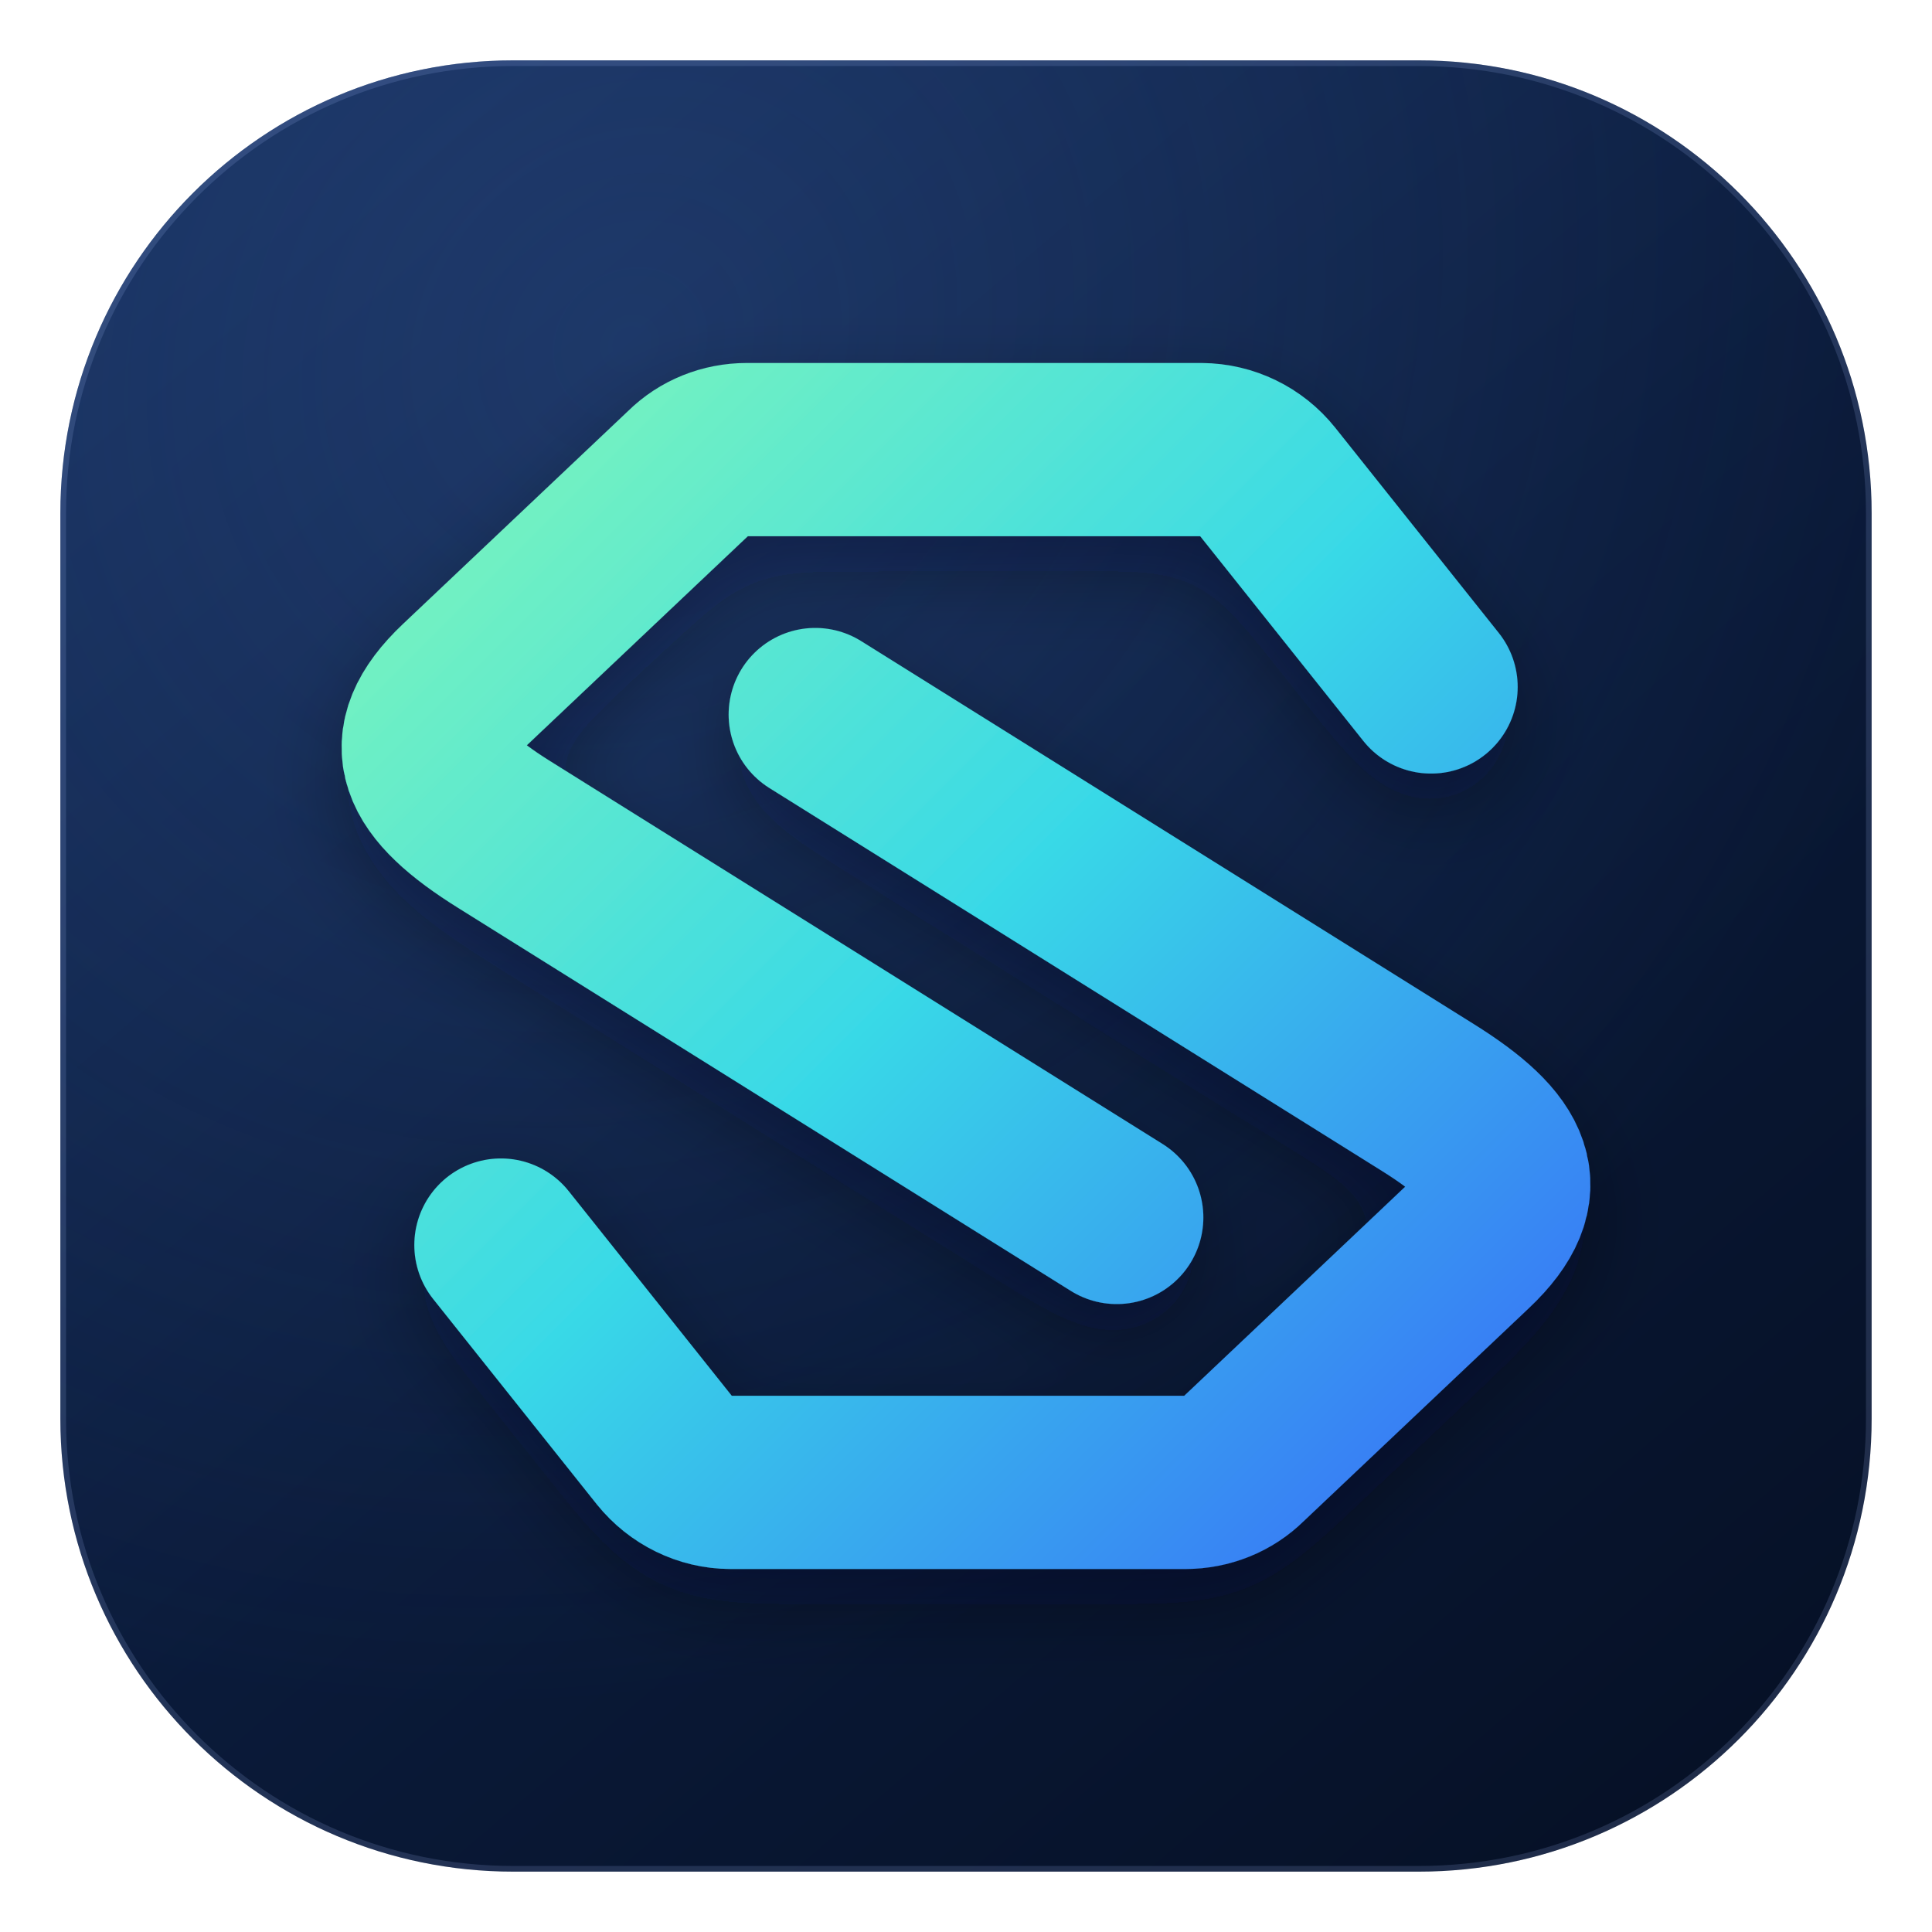
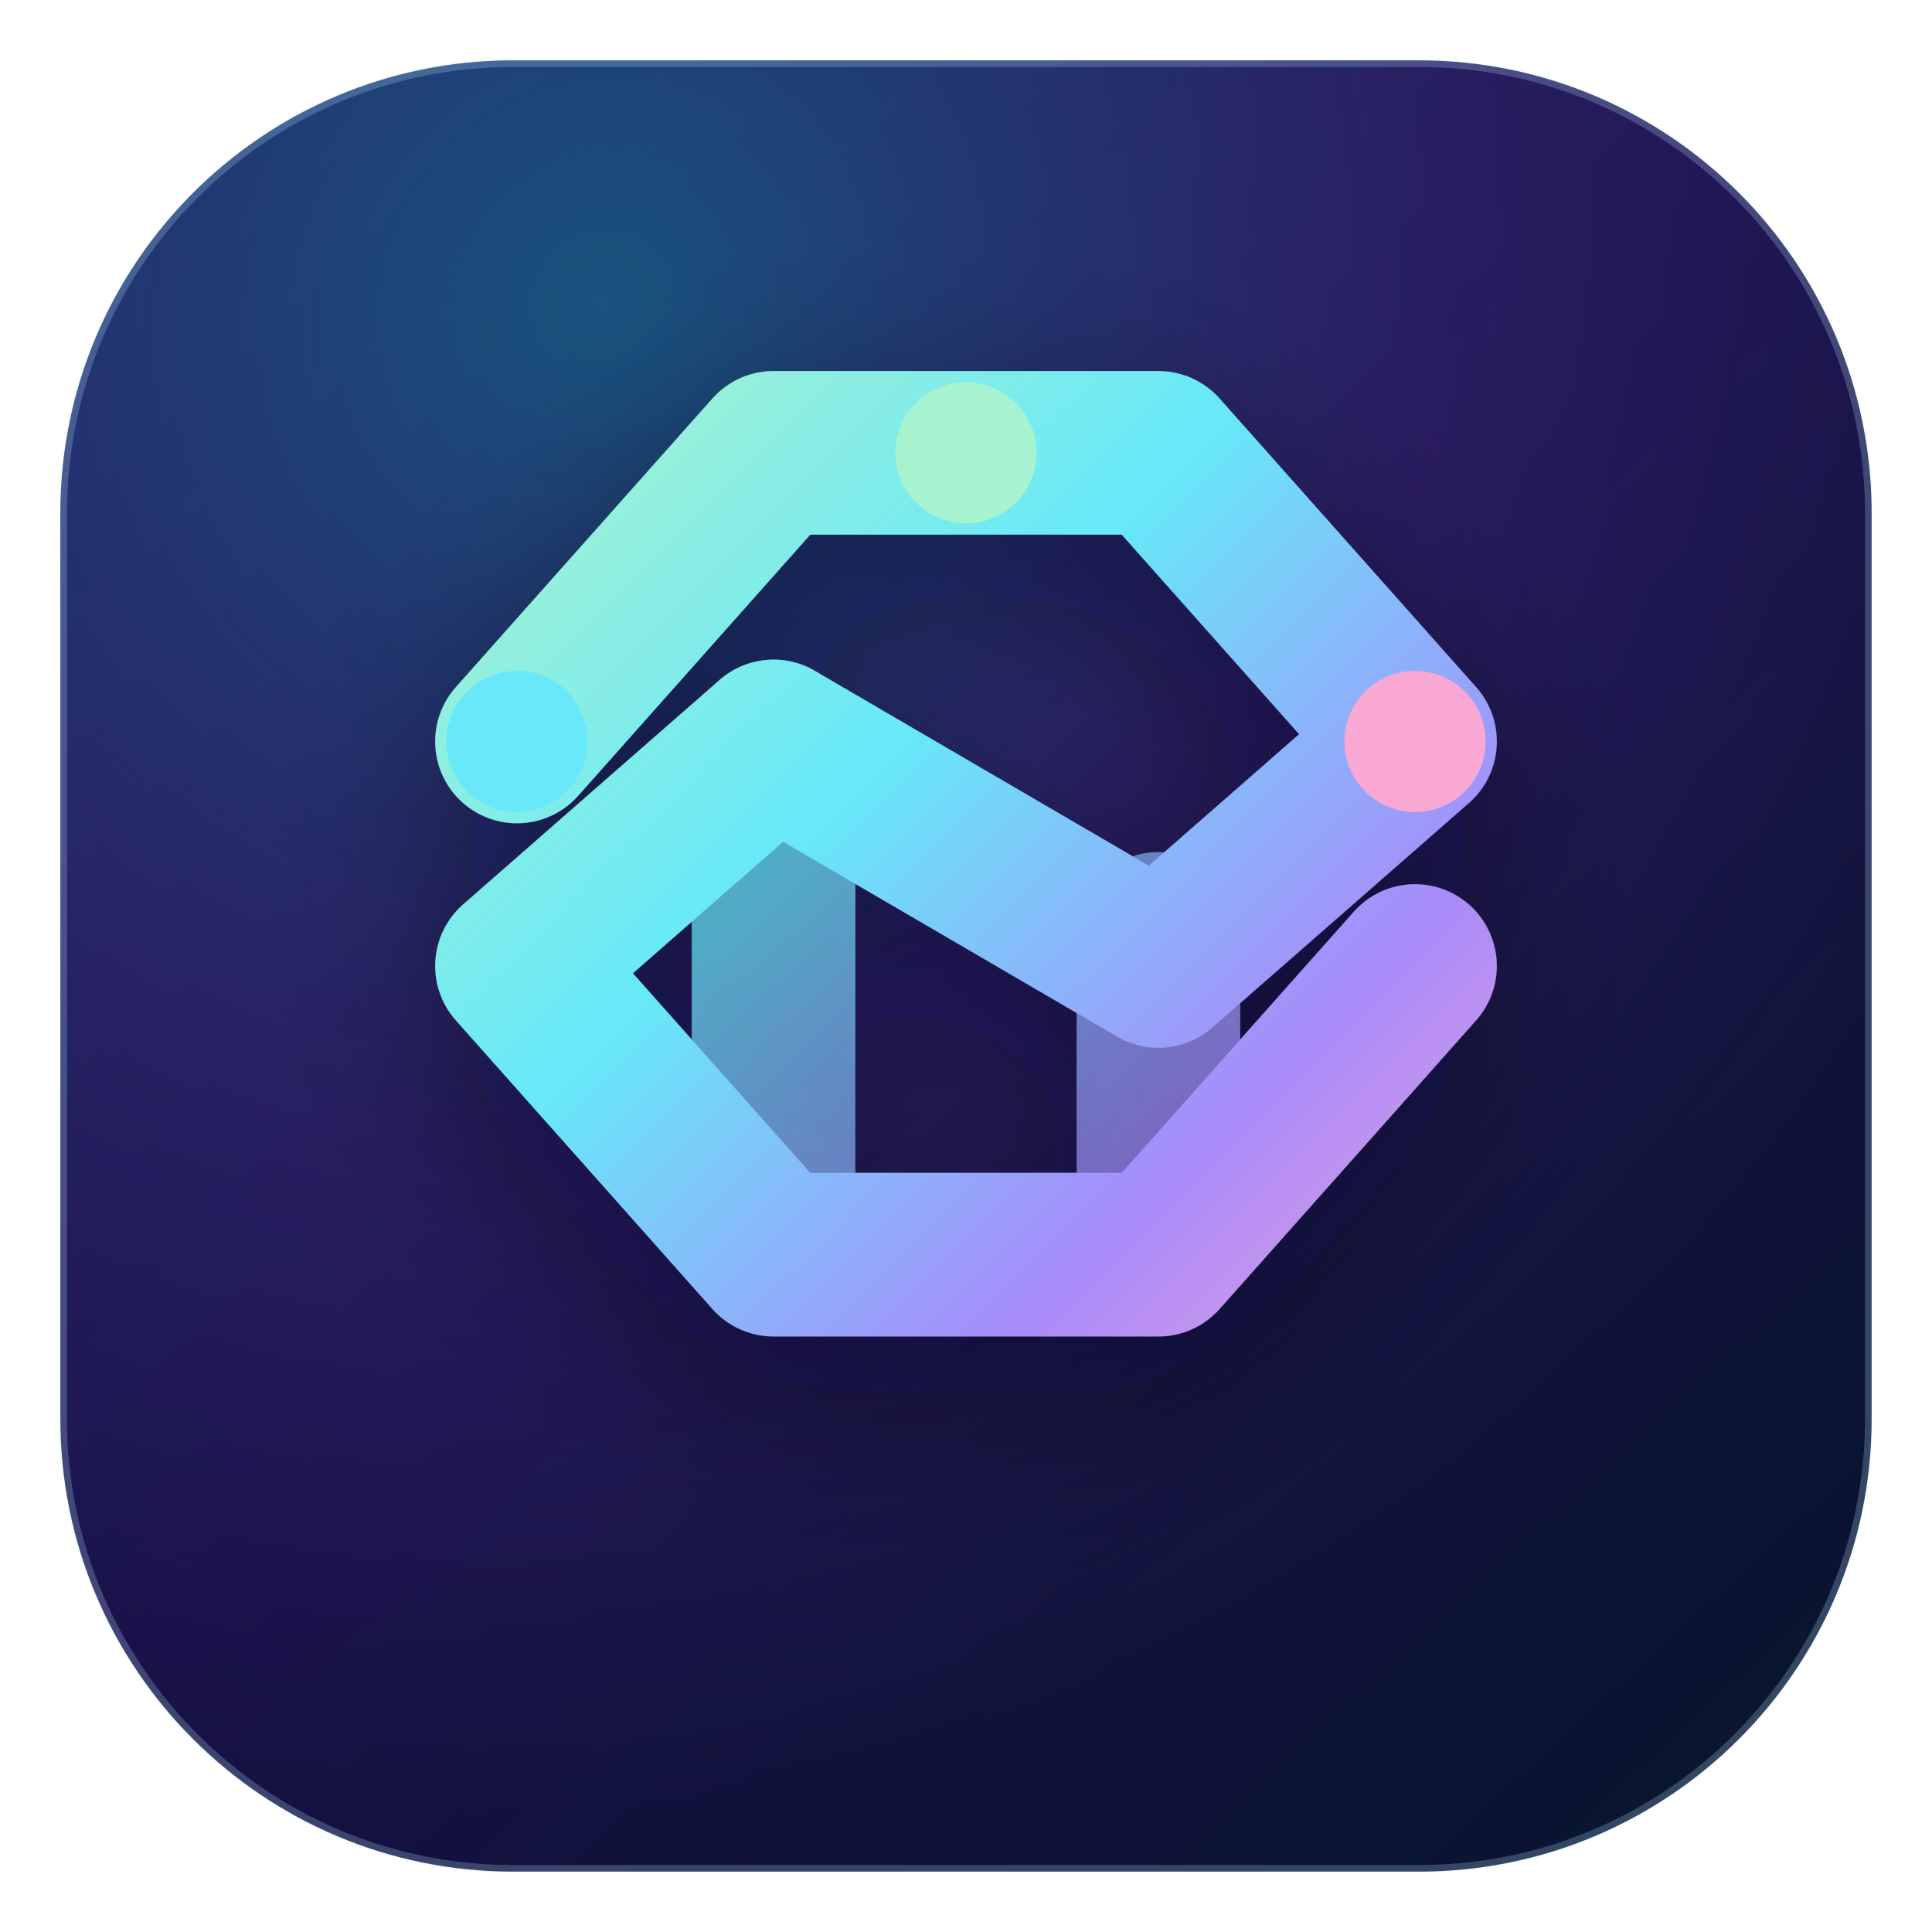
<svg xmlns="http://www.w3.org/2000/svg" viewBox="0 0 512 512" role="img" aria-labelledby="title desc">
  <defs>
-     <linearGradient id="s2a-bg" x1="72" y1="44" x2="442" y2="478" gradientUnits="userSpaceOnUse">
-       <stop stop-color="#142B56" />
-       <stop offset=".52" stop-color="#0A1A39" />
-       <stop offset="1" stop-color="#061127" />
+     <linearGradient id="sub3-bg" x1="48" y1="32" x2="464" y2="486" gradientUnits="userSpaceOnUse">
+       <stop stop-color="#101d4c" />
+       <stop offset=".48" stop-color="#161044" />
+       <stop offset="1" stop-color="#08152f" />
    </linearGradient>
-     <radialGradient id="s2a-ambient" cx="0" cy="0" r="1" gradientUnits="userSpaceOnUse" gradientTransform="translate(168 92) rotate(51) scale(342 382)">
-       <stop stop-color="#3E68B0" stop-opacity=".28" />
-       <stop offset="1" stop-color="#3E68B0" stop-opacity="0" />
+     <radialGradient id="sub3-ambient" cx="0" cy="0" r="1" gradientUnits="userSpaceOnUse" gradientTransform="translate(156 80) rotate(48) scale(390 420)">
+       <stop stop-color="#22d3ee" stop-opacity=".32" />
+       <stop offset=".55" stop-color="#8b5cf6" stop-opacity=".16" />
+       <stop offset="1" stop-color="#8b5cf6" stop-opacity="0" />
    </radialGradient>
-     <linearGradient id="s2a-brand" x1="4" y1="4" x2="20" y2="20" gradientUnits="userSpaceOnUse">
-       <stop stop-color="#79F4BD" />
-       <stop offset=".48" stop-color="#39D9E7" />
-       <stop offset="1" stop-color="#3875F6" />
+     <linearGradient id="sub3-brand" x1="4" y1="4" x2="20" y2="20" gradientUnits="userSpaceOnUse">
+       <stop stop-color="#a7f3d0" />
+       <stop offset=".36" stop-color="#67e8f9" />
+       <stop offset=".7" stop-color="#a78bfa" />
+       <stop offset="1" stop-color="#f9a8d4" />
    </linearGradient>
-     <filter id="s2a-shadow" x="-25%" y="-25%" width="150%" height="165%" color-interpolation-filters="sRGB">
-       <feDropShadow dx="0" dy=".55" stdDeviation=".65" flood-color="#020817" flood-opacity=".34" />
+     <filter id="sub3-shadow" x="-25%" y="-25%" width="150%" height="165%" color-interpolation-filters="sRGB">
+       <feDropShadow dx="0" dy="1" stdDeviation="1.4" flood-color="#020817" flood-opacity=".48" />
    </filter>
  </defs>
-   <rect x="16" y="16" width="480" height="480" rx="120" fill="url(#s2a-bg)" />
-   <rect x="16" y="16" width="480" height="480" rx="120" fill="url(#s2a-ambient)" />
-   <rect x="16.75" y="16.75" width="478.5" height="478.5" rx="119.25" fill="none" stroke="#A5BFFF" stroke-opacity=".16" stroke-width="1.5" />
-   <g transform="translate(52 52) scale(17)" fill="none" stroke="url(#s2a-brand)" stroke-linecap="round" stroke-linejoin="round" stroke-width="2.7" filter="url(#s2a-shadow)">
-     <path d="m19.25 7.65-2.55-3.2a1.33 1.33 0 0 0-1.03-.5H8.58c-.34 0-.67.13-.91.37L4.15 7.65c-.93.88-.6 1.52.65 2.3l9.55 5.97" />
-     <path d="m4.75 16.35 2.55 3.2c.25.31.63.5 1.03.5h7.09c.34 0 .67-.13.91-.37l3.52-3.33c.93-.88.6-1.52-.65-2.3L9.65 8.08" />
+   <rect x="16" y="16" width="480" height="480" rx="120" fill="url(#sub3-bg)" />
+   <rect x="16" y="16" width="480" height="480" rx="120" fill="url(#sub3-ambient)" />
+   <rect x="16.75" y="16.75" width="478.5" height="478.5" rx="119.25" fill="none" stroke="#b8e7ff" stroke-opacity=".24" stroke-width="2" />
+   <g transform="translate(52 52) scale(17)" fill="none" stroke="url(#sub3-brand)" stroke-linecap="round" stroke-linejoin="round" stroke-width="2.55" filter="url(#sub3-shadow)">
+     <path d="M5 8.5 9 4h6l4 4.5-4 3.5-6-3.5-4 3.5 4 4.5h6l4-4.5" />
+     <path d="M9 8.5v7M15 11.5v4" opacity=".62" />
+     <circle cx="5" cy="8.5" r="1.1" fill="#67e8f9" stroke="none" />
+     <circle cx="19" cy="8.5" r="1.1" fill="#f9a8d4" stroke="none" />
+     <circle cx="12" cy="4" r="1.1" fill="#a7f3d0" stroke="none" />
  </g>
</svg>
